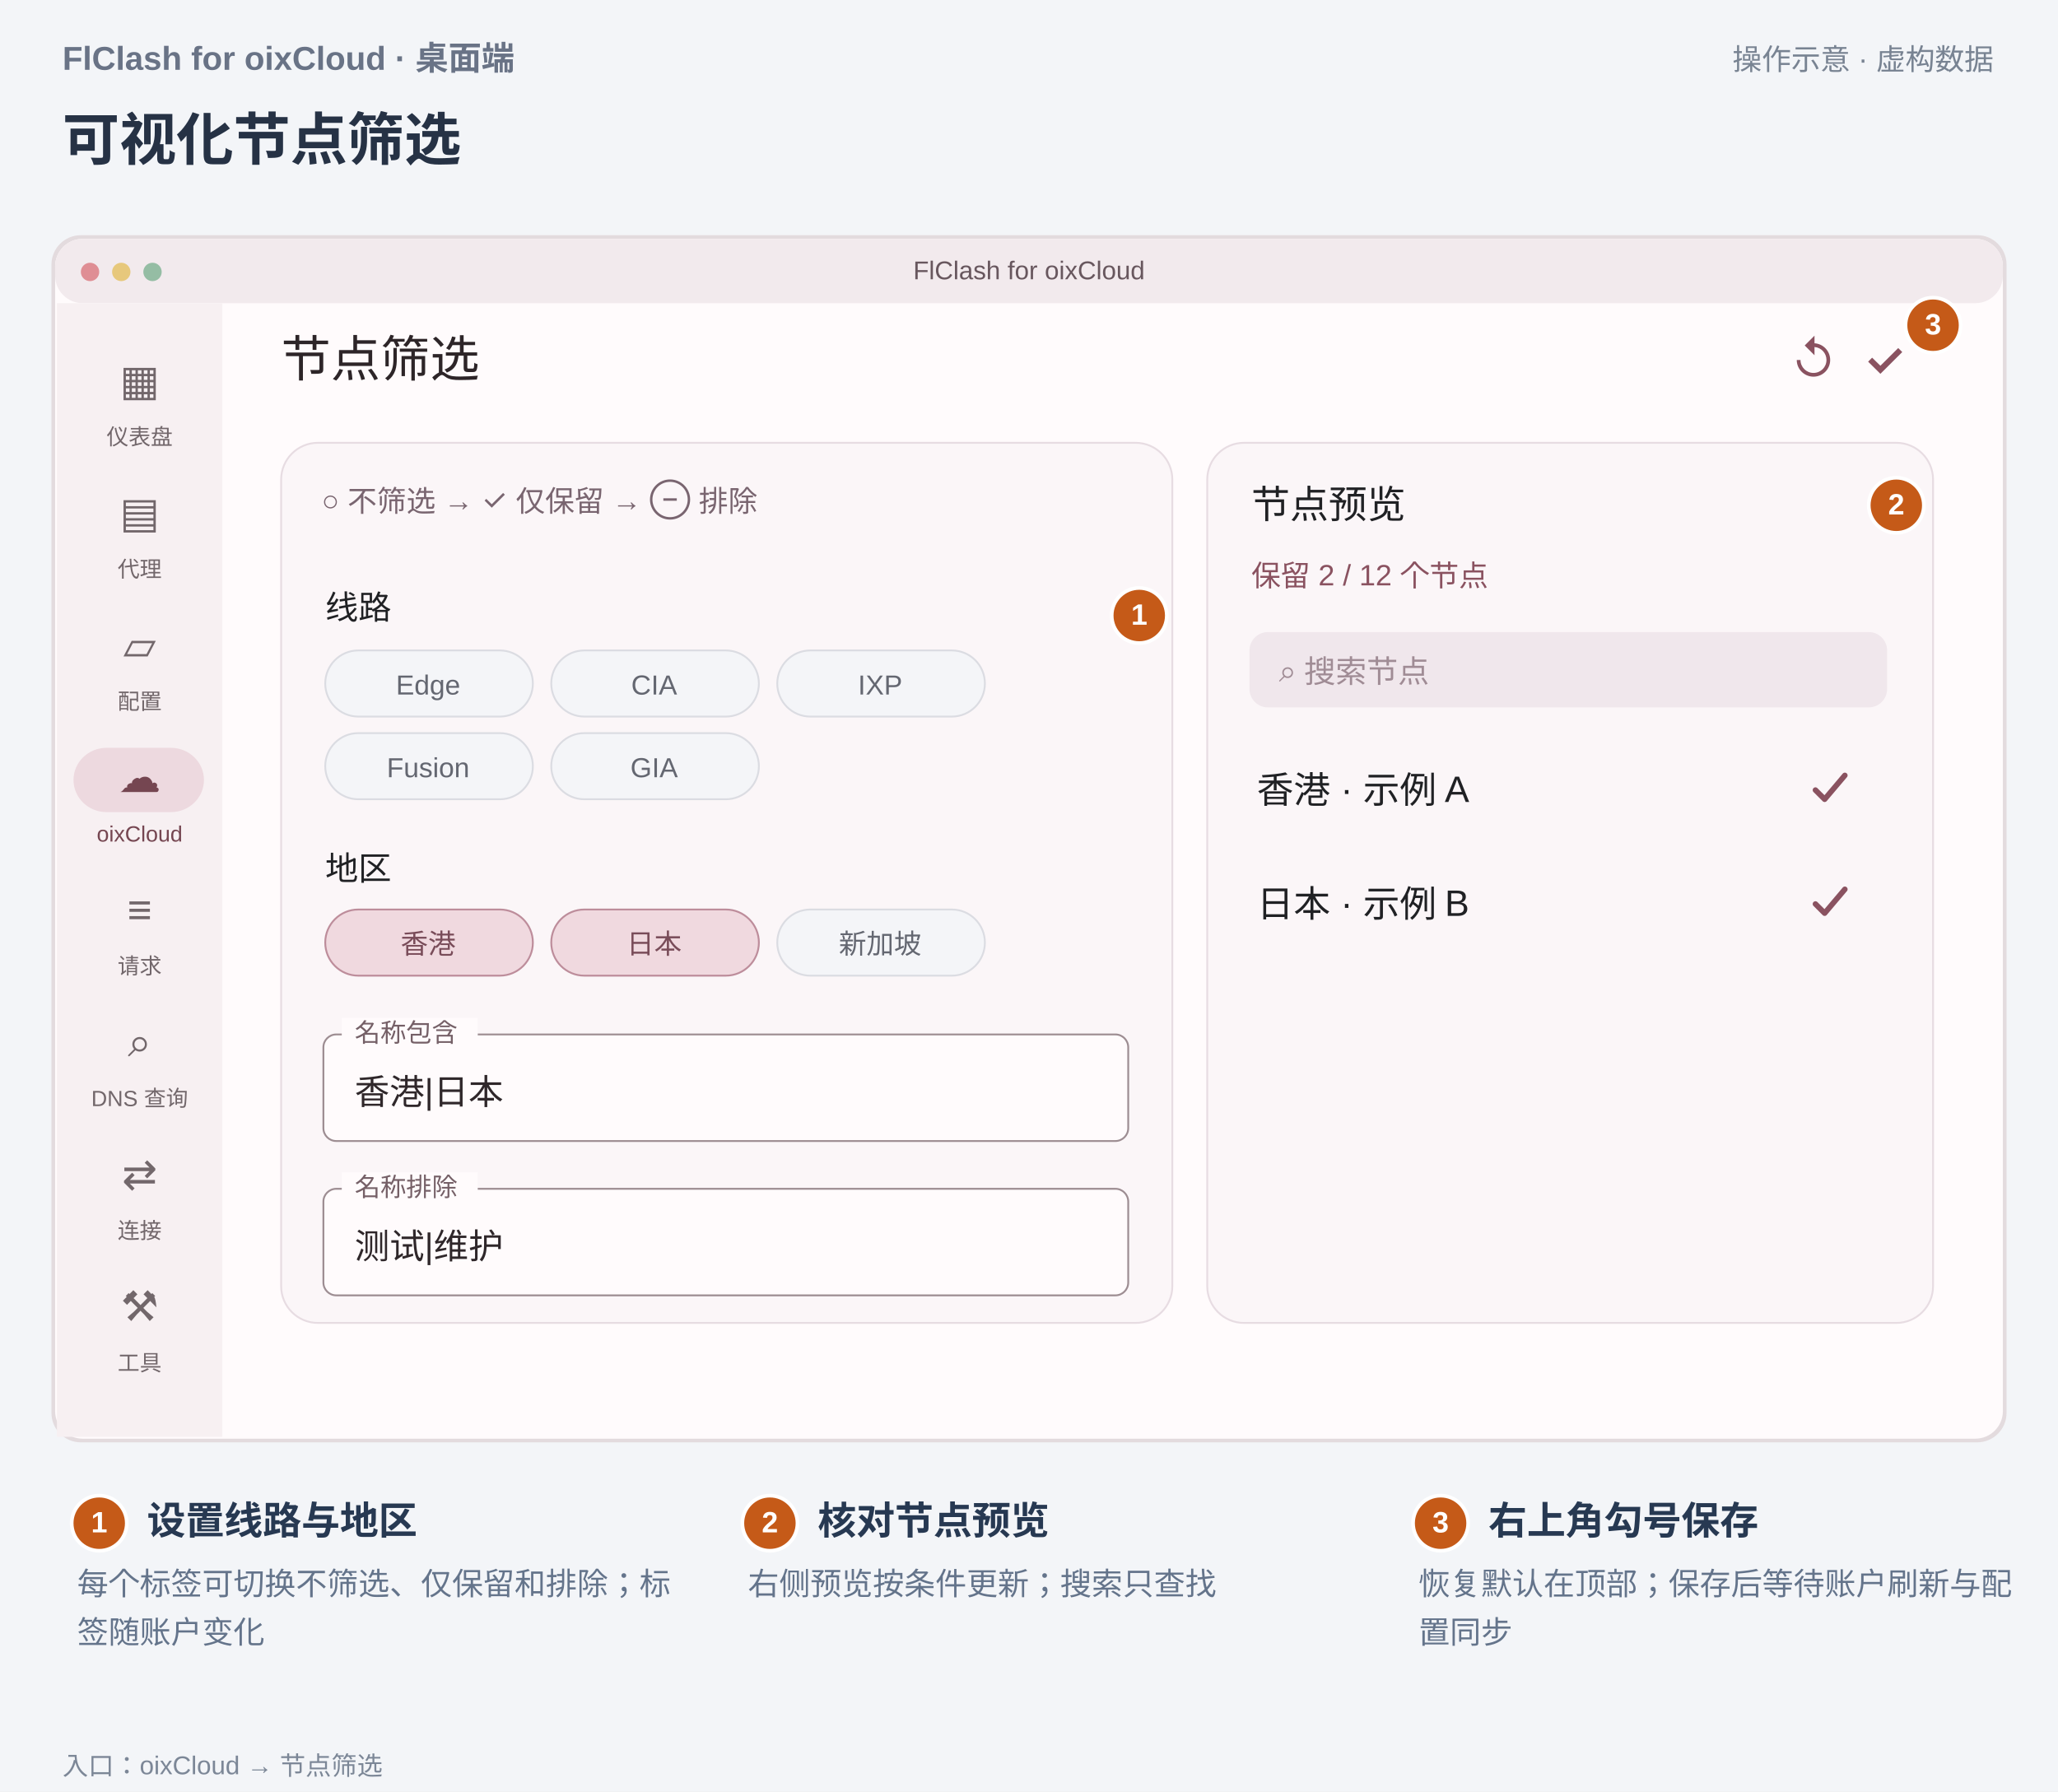
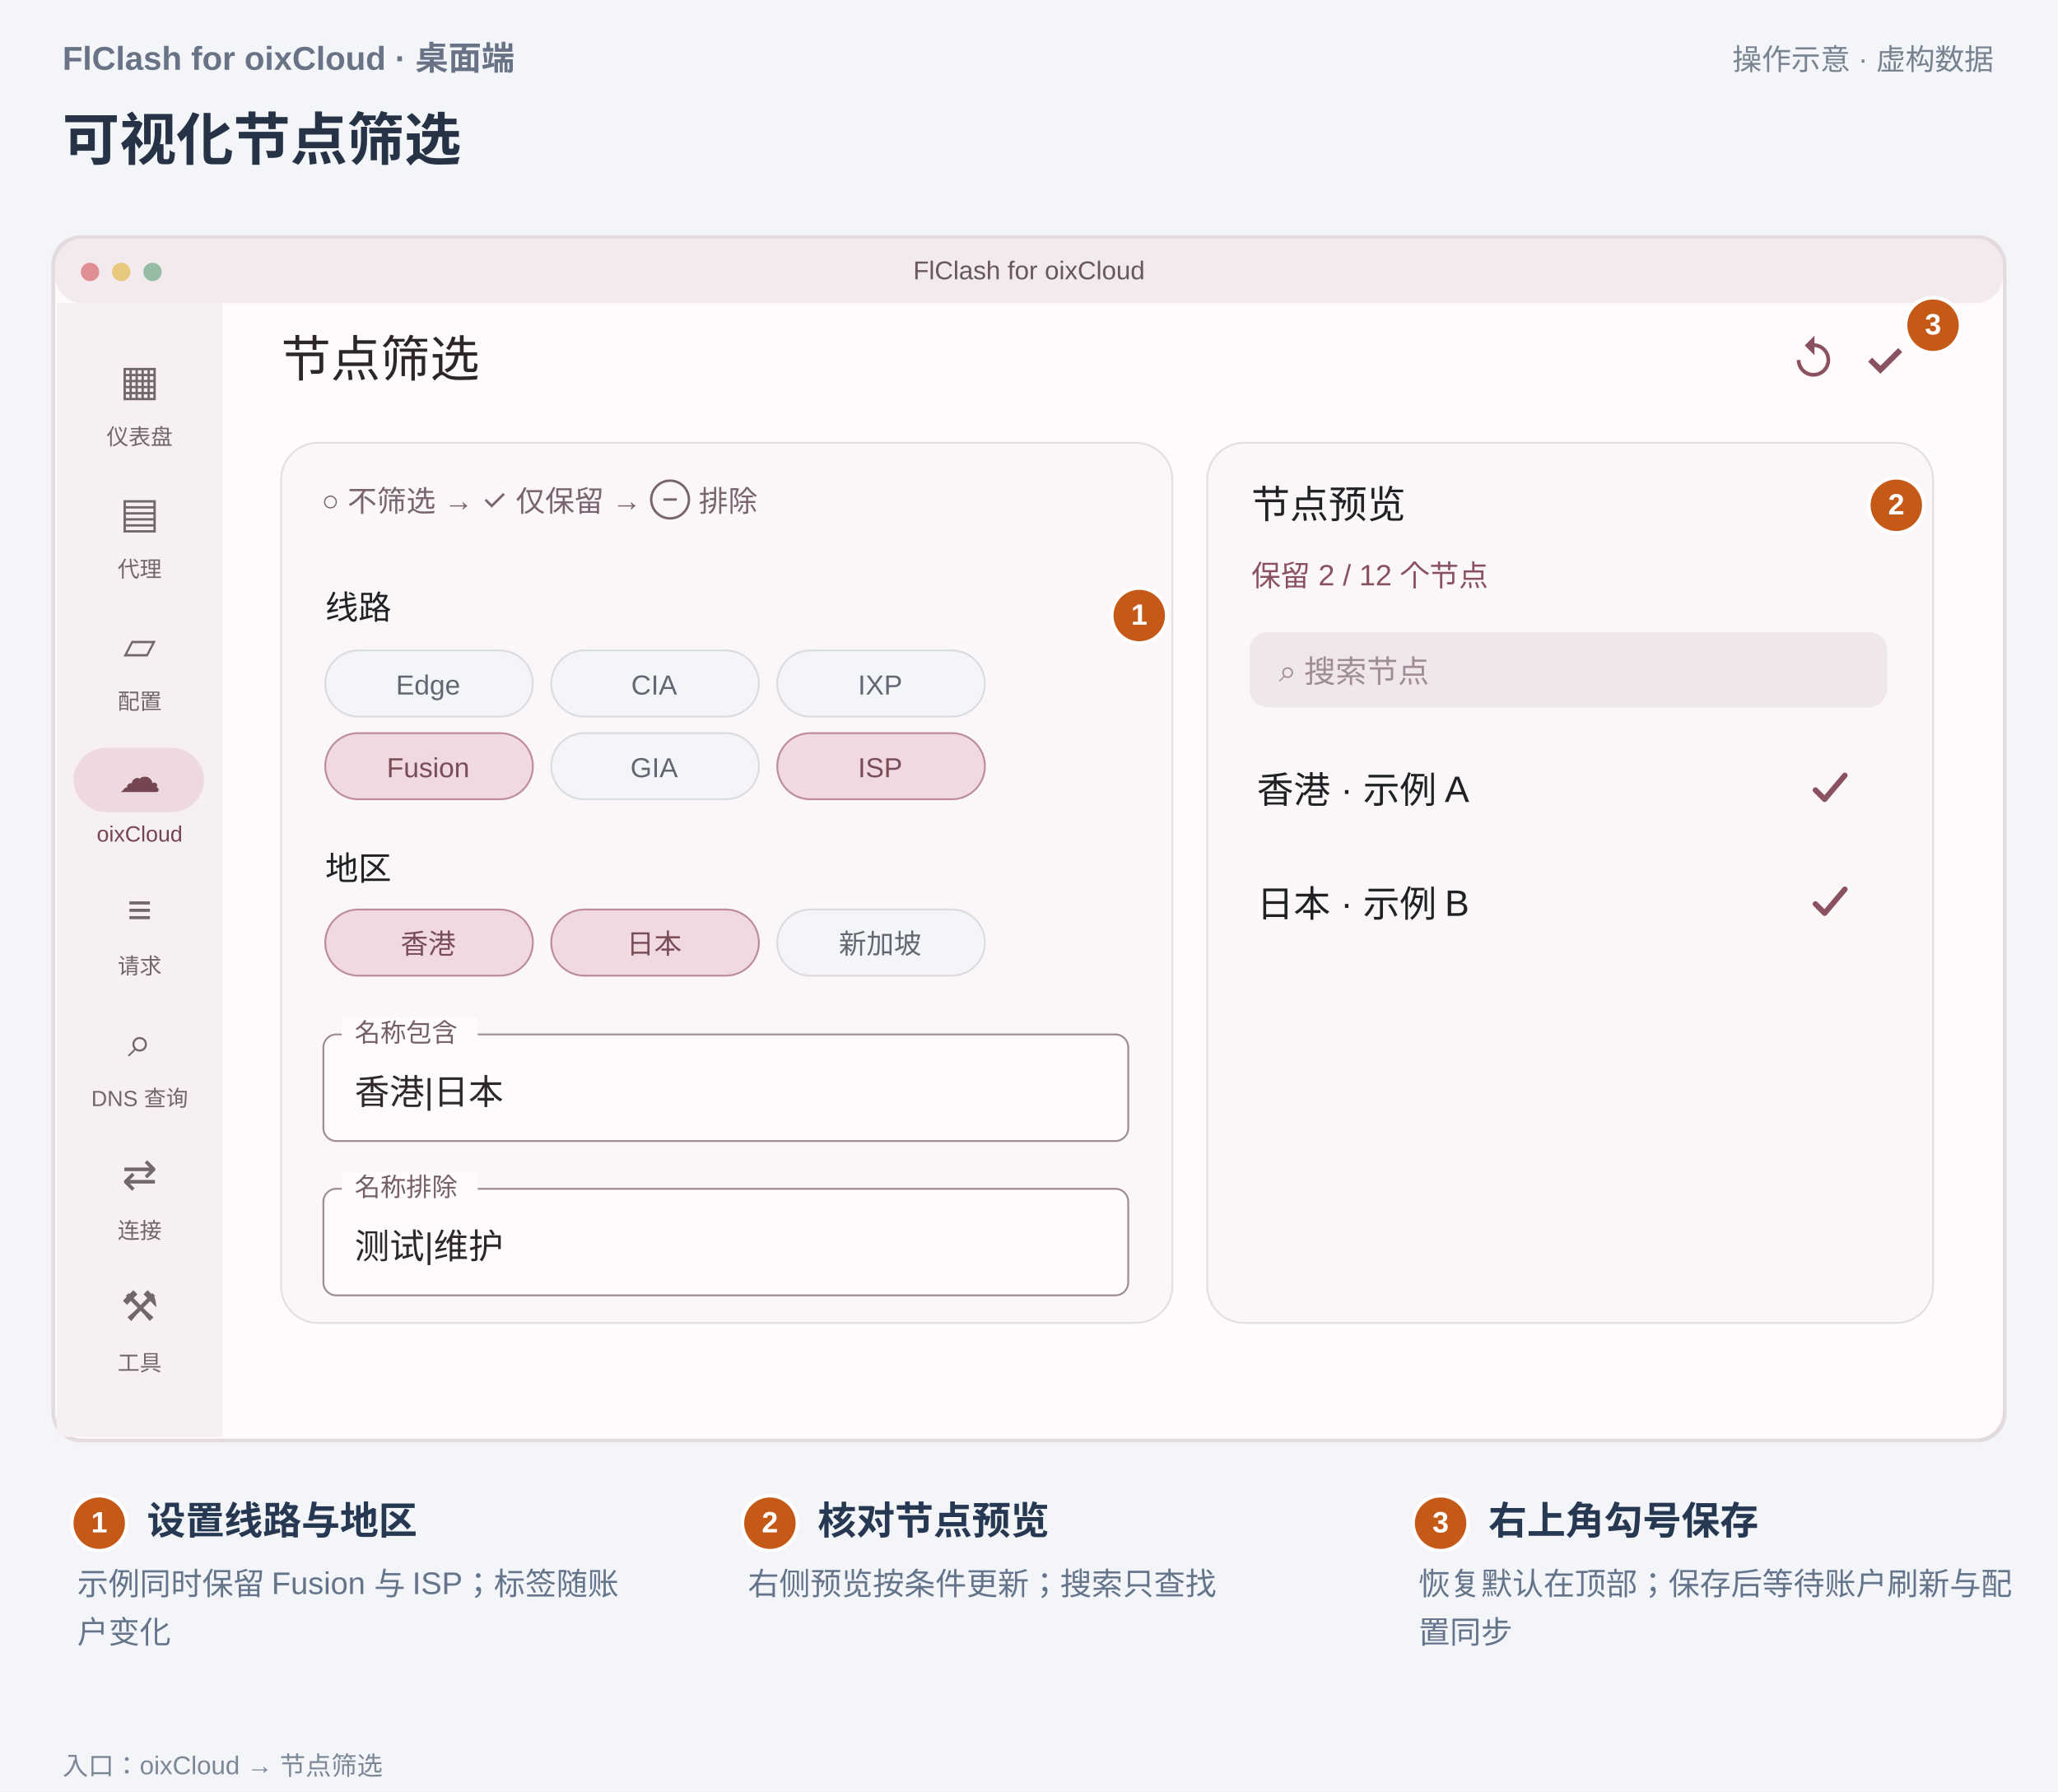
<svg xmlns="http://www.w3.org/2000/svg" width="1120" height="975" viewBox="0 0 1120 975" role="img" aria-labelledby="title desc">
  <g font-family="-apple-system,BlinkMacSystemFont,'PingFang SC','Segoe UI',Arial,sans-serif">
    <rect x="0" y="0" width="1120" height="975" rx="0" fill="#f3f5f8" stroke="none" />
    <text x="34" y="38" font-size="18" fill="#697386" font-weight="600" text-anchor="start">FlClash for oixCloud · 桌面端</text>
    <text x="1085" y="38" font-size="16" fill="#788392" font-weight="500" text-anchor="end">操作示意 · 虚构数据</text>
    <text x="34" y="87" font-size="31" fill="#263245" font-weight="700" text-anchor="start">可视化节点筛选</text>
    <rect x="28" y="128" width="1064" height="657" rx="16" fill="#e3dbde" stroke="none" />
    <rect x="30" y="130" width="1060" height="653" rx="15" fill="#fffbfc" stroke="none" />
    <rect x="30" y="130" width="1060" height="35" rx="15" fill="#f2eaed" stroke="none" />
    <circle cx="49" cy="148" r="5" fill="#df8e94" stroke="none" stroke-width="1" />
    <circle cx="66" cy="148" r="5" fill="#e7c87c" stroke="none" stroke-width="1" />
    <circle cx="83" cy="148" r="5" fill="#95bda4" stroke="none" stroke-width="1" />
    <text x="560" y="152" font-size="14" fill="#68575e" font-weight="500" text-anchor="middle">FlClash for oixCloud</text>
    <rect x="31" y="165" width="90" height="617" rx="0" fill="#f7f0f2" stroke="none" />
    <text x="76" y="215" font-size="23" fill="#72676b" font-weight="500" text-anchor="middle">▦</text>
    <text x="76" y="242" font-size="12" fill="#72676b" font-weight="500" text-anchor="middle">仪表盘</text>
    <text x="76" y="287" font-size="23" fill="#72676b" font-weight="500" text-anchor="middle">▤</text>
    <text x="76" y="314" font-size="12" fill="#72676b" font-weight="500" text-anchor="middle">代理</text>
    <text x="76" y="359" font-size="23" fill="#72676b" font-weight="500" text-anchor="middle">▱</text>
    <text x="76" y="386" font-size="12" fill="#72676b" font-weight="500" text-anchor="middle">配置</text>
    <rect x="40" y="407" width="71" height="35" rx="18" fill="#edd9df" stroke="none" />
    <text x="76" y="431" font-size="23" fill="#754651" font-weight="500" text-anchor="middle">☁</text>
    <text x="76" y="458" font-size="12" fill="#754651" font-weight="500" text-anchor="middle">oixCloud</text>
    <text x="76" y="503" font-size="23" fill="#72676b" font-weight="500" text-anchor="middle">≡</text>
    <text x="76" y="530" font-size="12" fill="#72676b" font-weight="500" text-anchor="middle">请求</text>
    <text x="76" y="575" font-size="23" fill="#72676b" font-weight="500" text-anchor="middle">⌕</text>
    <text x="76" y="602" font-size="12" fill="#72676b" font-weight="500" text-anchor="middle">DNS 查询</text>
    <text x="76" y="647" font-size="23" fill="#72676b" font-weight="500" text-anchor="middle">⇄</text>
    <text x="76" y="674" font-size="12" fill="#72676b" font-weight="500" text-anchor="middle">连接</text>
    <text x="76" y="719" font-size="23" fill="#72676b" font-weight="500" text-anchor="middle">⚒</text>
    <text x="76" y="746" font-size="12" fill="#72676b" font-weight="500" text-anchor="middle">工具</text>
    <text x="153" y="205" font-size="27" fill="#2d2528" font-weight="500" text-anchor="start">节点筛选</text>
    <text x="975" y="205" font-size="25" fill="#8a5260" font-weight="400" text-anchor="start">↺</text>
    <text x="1037" y="205" font-size="26" fill="#8a5260" font-weight="600" text-anchor="end">✓</text>
    <circle cx="1052" cy="177" r="15" fill="#c55a18" stroke="#fff" stroke-width="2" />
    <text x="1052" y="182" font-size="16" fill="#fff" font-weight="700" text-anchor="middle">3</text>
    <rect x="153" y="241" width="485" height="479" rx="20" fill="#fbf6f8" stroke="#e7dce2" />
    <rect x="657" y="241" width="395" height="479" rx="20" fill="#fbf6f8" stroke="#e7dce2" />
    <text x="175" y="278" font-size="16" fill="#796570" font-weight="400" text-anchor="start">○ 不筛选 → ✓ 仅保留 → ⊖ 排除</text>
    <text x="177" y="337" font-size="18" fill="#202124" font-weight="400" text-anchor="start">线路</text>
    <rect x="177" y="354" width="113" height="36" rx="18" fill="#f4f5f8" stroke="#dbdce2" />
    <text x="233" y="378" font-size="15" fill="#646771" font-weight="500" text-anchor="middle">Edge</text>
    <rect x="300" y="354" width="113" height="36" rx="18" fill="#f4f5f8" stroke="#dbdce2" />
    <text x="356" y="378" font-size="15" fill="#646771" font-weight="500" text-anchor="middle">CIA</text>
    <rect x="423" y="354" width="113" height="36" rx="18" fill="#f4f5f8" stroke="#dbdce2" />
    <text x="479" y="378" font-size="15" fill="#646771" font-weight="500" text-anchor="middle">IXP</text>
-     <rect x="177" y="399" width="113" height="36" rx="18" fill="#f4f5f8" stroke="#dbdce2" />
-     <text x="233" y="423" font-size="15" fill="#646771" font-weight="500" text-anchor="middle">Fusion</text>
+     <rect x="177" y="399" width="113" height="36" rx="18" fill="#f0d9df" stroke="#bd8d9b" />
+     <text x="233" y="423" font-size="15" fill="#794c59" font-weight="500" text-anchor="middle">Fusion</text>
    <rect x="300" y="399" width="113" height="36" rx="18" fill="#f4f5f8" stroke="#dbdce2" />
    <text x="356" y="423" font-size="15" fill="#646771" font-weight="500" text-anchor="middle">GIA</text>
+     <rect x="423" y="399" width="113" height="36" rx="18" fill="#f0d9df" stroke="#bd8d9b" />
+     <text x="479" y="423" font-size="15" fill="#794c59" font-weight="500" text-anchor="middle">ISP</text>
    <circle cx="620" cy="335" r="15" fill="#c55a18" stroke="#fff" stroke-width="2" />
    <text x="620" y="340" font-size="16" fill="#fff" font-weight="700" text-anchor="middle">1</text>
    <text x="177" y="479" font-size="18" fill="#202124" font-weight="400" text-anchor="start">地区</text>
    <rect x="177" y="495" width="113" height="36" rx="18" fill="#f0d9df" stroke="#bd8d9b" />
    <text x="233" y="519" font-size="15" fill="#794c59" font-weight="500" text-anchor="middle">香港</text>
    <rect x="300" y="495" width="113" height="36" rx="18" fill="#f0d9df" stroke="#bd8d9b" />
    <text x="356" y="519" font-size="15" fill="#794c59" font-weight="500" text-anchor="middle">日本</text>
    <rect x="423" y="495" width="113" height="36" rx="18" fill="#f4f5f8" stroke="#dbdce2" />
    <text x="479" y="519" font-size="15" fill="#646771" font-weight="500" text-anchor="middle">新加坡</text>
    <rect x="176" y="563" width="438" height="58" rx="7" fill="#fffbfc" stroke="#9d8d92" />
    <rect x="186" y="554" width="74" height="18" rx="0" fill="#fffbfc" stroke="none" />
    <text x="193" y="567" font-size="14" fill="#756067" font-weight="400" text-anchor="start">名称包含</text>
    <text x="193" y="601" font-size="19" fill="#2f272a" font-weight="400" text-anchor="start">香港|日本</text>
    <rect x="176" y="647" width="438" height="58" rx="7" fill="#fffbfc" stroke="#9d8d92" />
    <rect x="186" y="638" width="74" height="18" rx="0" fill="#fffbfc" stroke="none" />
    <text x="193" y="651" font-size="14" fill="#756067" font-weight="400" text-anchor="start">名称排除</text>
    <text x="193" y="685" font-size="19" fill="#2f272a" font-weight="400" text-anchor="start">测试|维护</text>
    <text x="681" y="282" font-size="21" fill="#202124" font-weight="400" text-anchor="start">节点预览</text>
    <text x="681" y="319" font-size="16" fill="#8a5260" font-weight="400" text-anchor="start">保留 2 / 12 个节点</text>
    <circle cx="1032" cy="275" r="15" fill="#c55a18" stroke="#fff" stroke-width="2" />
    <text x="1032" y="280" font-size="16" fill="#fff" font-weight="700" text-anchor="middle">2</text>
    <rect x="680" y="344" width="347" height="41" rx="10" fill="#f0e7ec" stroke="none" />
    <text x="696" y="371" font-size="17" fill="#a08c95" font-weight="400" text-anchor="start">⌕ 搜索节点</text>
    <text x="684" y="437" font-size="20" fill="#202124" font-weight="400" text-anchor="start">香港 · 示例 A</text>
    <path d="M988 430l5 5 11-13" fill="none" stroke="#8a5260" stroke-width="3" stroke-linecap="round" stroke-linejoin="round" />
    <text x="684" y="499" font-size="20" fill="#202124" font-weight="400" text-anchor="start">日本 · 示例 B</text>
    <path d="M988 492l5 5 11-13" fill="none" stroke="#8a5260" stroke-width="3" stroke-linecap="round" stroke-linejoin="round" />
    <circle cx="54" cy="829" r="15" fill="#c55a18" stroke="#fff" stroke-width="2" />
    <text x="54" y="834" font-size="16" fill="#fff" font-weight="700" text-anchor="middle">1</text>
    <text x="80" y="835" font-size="21" fill="#273952" font-weight="600" text-anchor="start">设置线路与地区</text>
-     <text x="42" y="868" font-size="17" fill="#64748b" font-weight="400" text-anchor="start">每个标签可切换不筛选、仅保留和排除；标</text>
-     <text x="42" y="894.35" font-size="17" fill="#64748b" font-weight="400" text-anchor="start">签随账户变化</text>
+     <text x="42" y="868" font-size="17" fill="#64748b" font-weight="400" text-anchor="start">示例同时保留 Fusion 与 ISP；标签随账</text>
+     <text x="42" y="894.35" font-size="17" fill="#64748b" font-weight="400" text-anchor="start">户变化</text>
    <circle cx="419" cy="829" r="15" fill="#c55a18" stroke="#fff" stroke-width="2" />
    <text x="419" y="834" font-size="16" fill="#fff" font-weight="700" text-anchor="middle">2</text>
    <text x="445" y="835" font-size="21" fill="#273952" font-weight="600" text-anchor="start">核对节点预览</text>
    <text x="407" y="868" font-size="17" fill="#64748b" font-weight="400" text-anchor="start">右侧预览按条件更新；搜索只查找</text>
    <circle cx="784" cy="829" r="15" fill="#c55a18" stroke="#fff" stroke-width="2" />
    <text x="784" y="834" font-size="16" fill="#fff" font-weight="700" text-anchor="middle">3</text>
    <text x="810" y="835" font-size="21" fill="#273952" font-weight="600" text-anchor="start">右上角勾号保存</text>
    <text x="772" y="868" font-size="17" fill="#64748b" font-weight="400" text-anchor="start">恢复默认在顶部；保存后等待账户刷新与配</text>
    <text x="772" y="894.35" font-size="17" fill="#64748b" font-weight="400" text-anchor="start">置同步</text>
    <text x="34" y="966" font-size="14" fill="#7c8797" font-weight="400" text-anchor="start">入口：oixCloud → 节点筛选</text>
  </g>
</svg>
